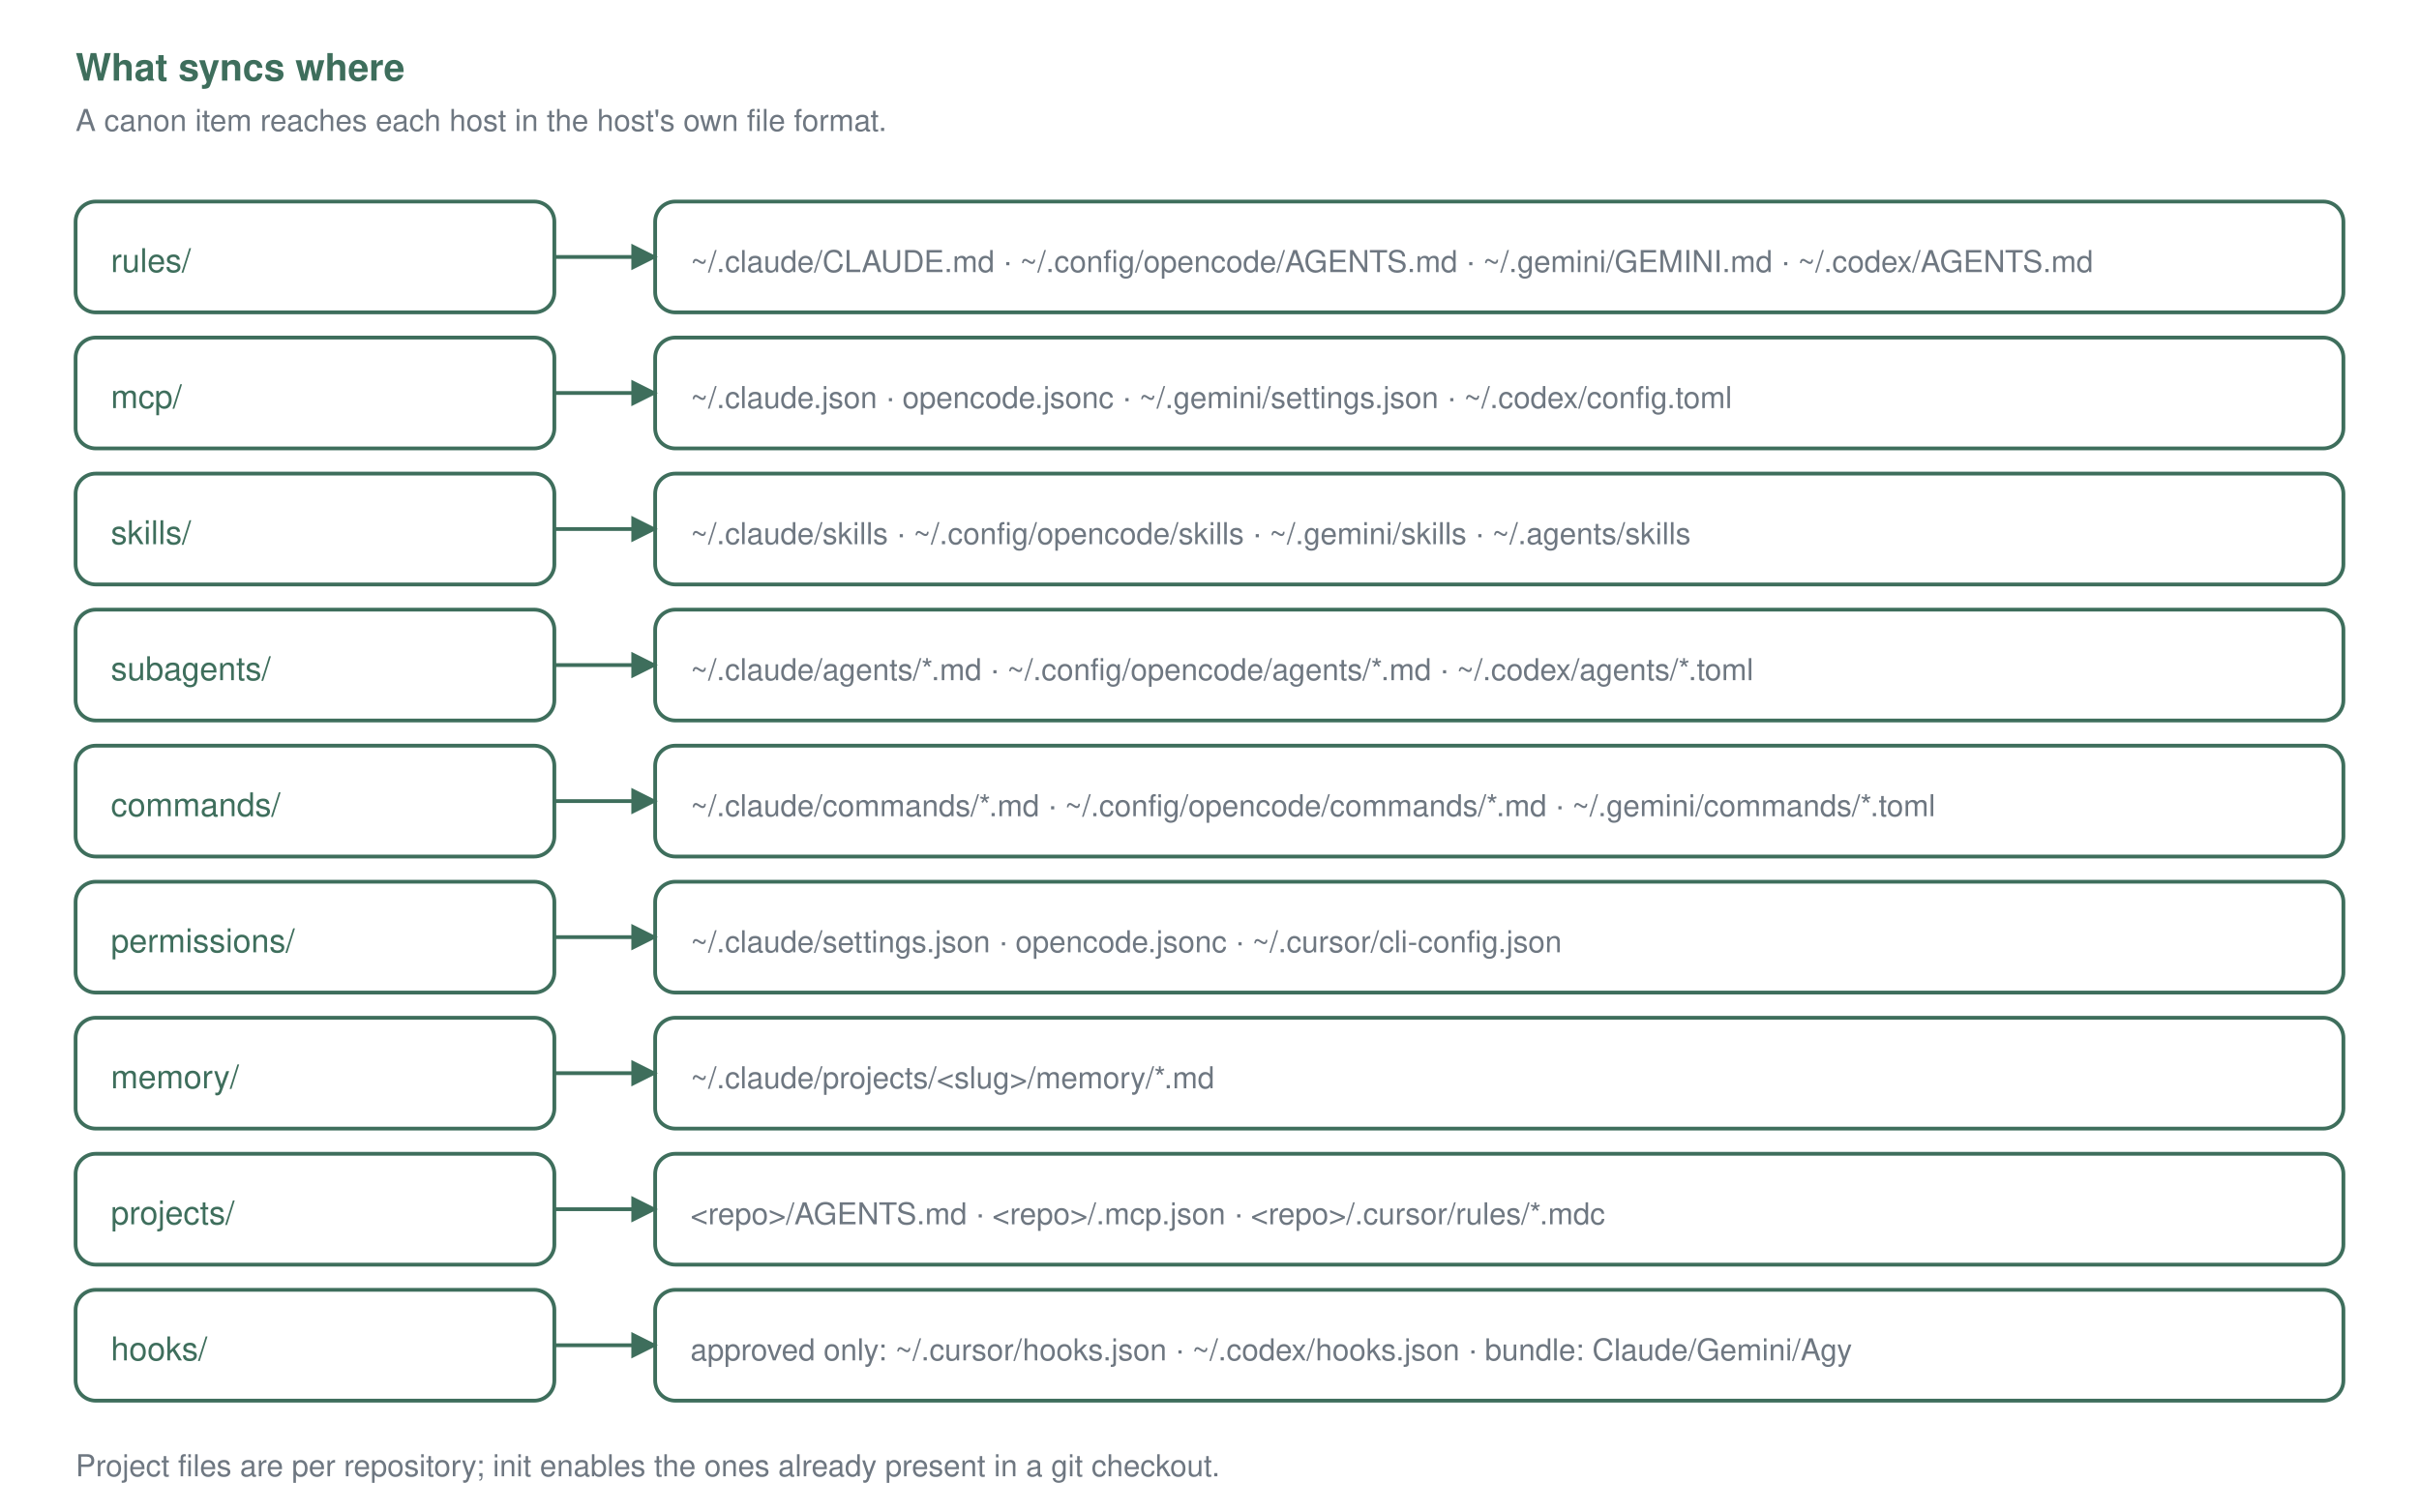
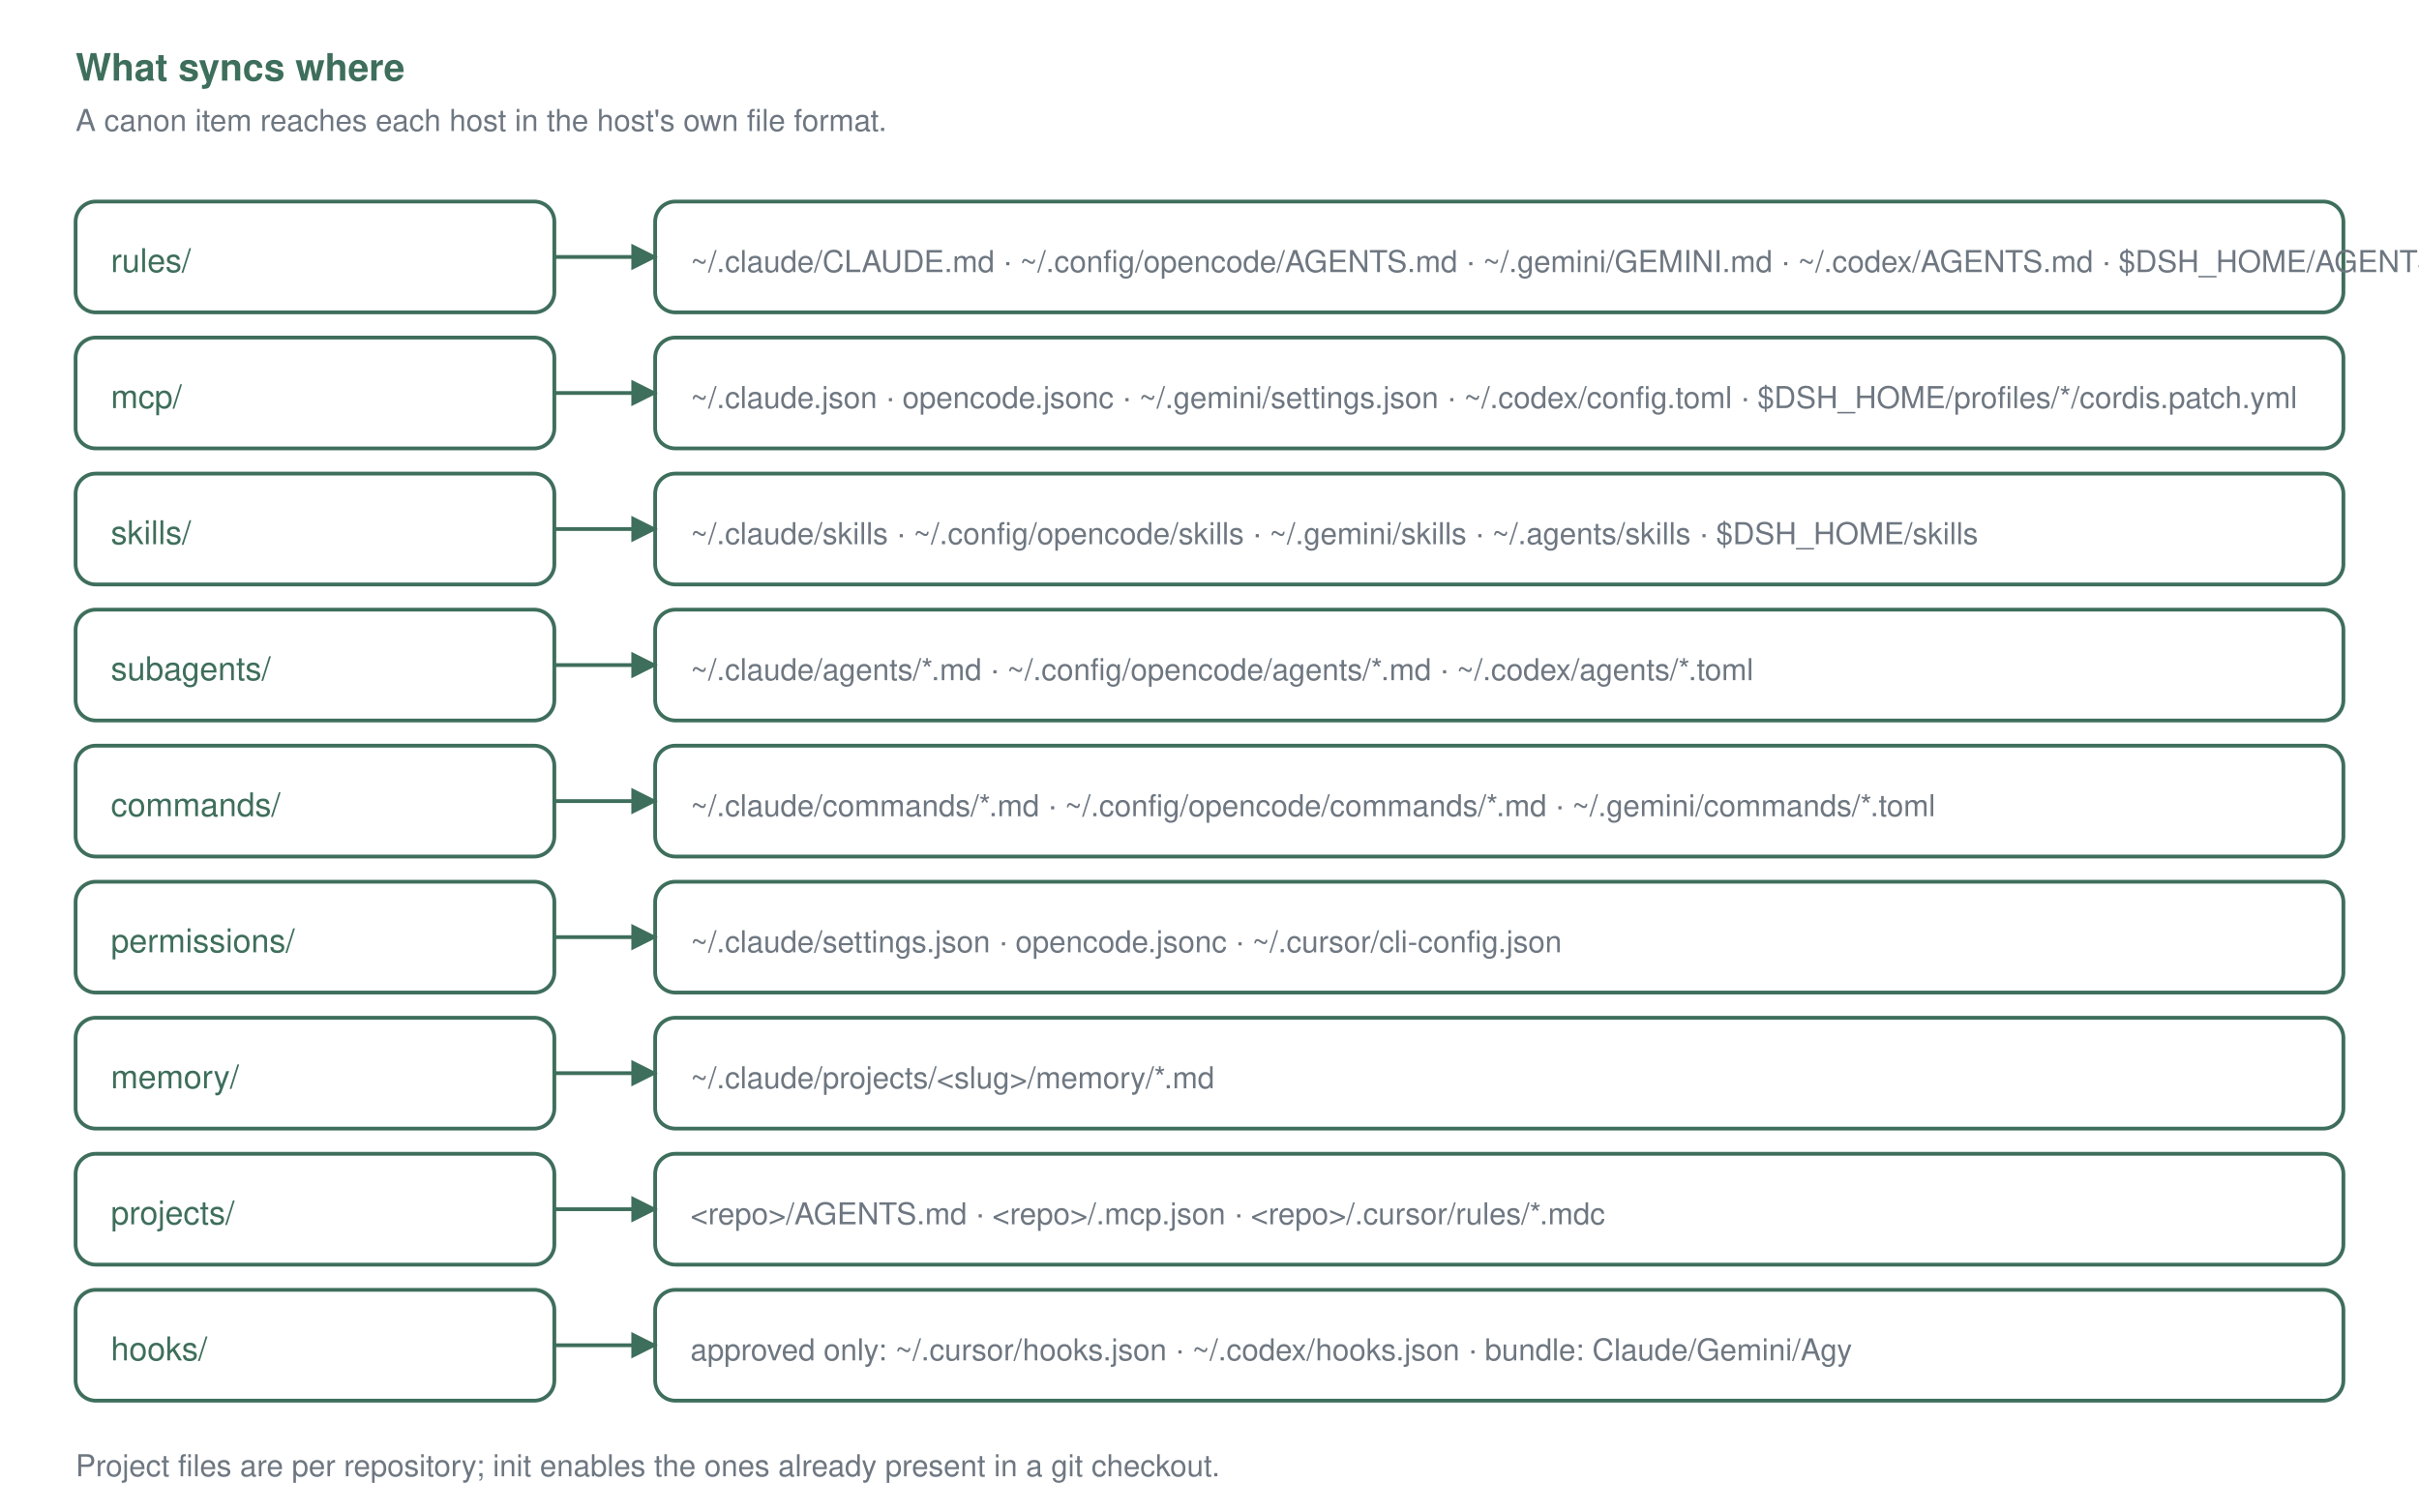
<svg xmlns="http://www.w3.org/2000/svg" viewBox="0 0 960 600" width="960" height="600" role="img">
  <defs>
    <marker id="arrow" viewBox="0 0 10 10" refX="9" refY="5" markerWidth="7" markerHeight="7" orient="auto-start-reverse">
      <path d="M 0 0 L 10 5 L 0 10 z" fill="#3E6E5C" />
    </marker>
  </defs>
  <text x="30" y="32" font-family="-apple-system, BlinkMacSystemFont, 'Segoe UI', Helvetica, Arial, sans-serif" font-size="15" font-weight="600" fill="#3E6E5C">What syncs where</text>
  <text x="30" y="52" font-family="-apple-system, BlinkMacSystemFont, 'Segoe UI', Helvetica, Arial, sans-serif" font-size="12" font-weight="400" fill="#6E7781" text-anchor="start">A canon item reaches each host in the host's own file format.</text>
  <rect x="30" y="80" width="190" height="44" rx="8" fill="none" stroke="#3E6E5C" stroke-width="1.5" />
  <text x="44" y="108" font-family="-apple-system, BlinkMacSystemFont, 'Segoe UI', Helvetica, Arial, sans-serif" font-size="13" font-weight="400" fill="#3E6E5C" text-anchor="start">rules/</text>
  <line x1="220" y1="102" x2="260" y2="102" stroke="#3E6E5C" stroke-width="1.5" marker-end="url(#arrow)" />
  <rect x="260" y="80" width="670" height="44" rx="8" fill="none" stroke="#3E6E5C" stroke-width="1.5" />
-   <text x="274" y="108" font-family="-apple-system, BlinkMacSystemFont, 'Segoe UI', Helvetica, Arial, sans-serif" font-size="12" font-weight="400" fill="#6E7781" text-anchor="start">~/.claude/CLAUDE.md · ~/.config/opencode/AGENTS.md · ~/.gemini/GEMINI.md · ~/.codex/AGENTS.md</text>
+   <text x="274" y="108" font-family="-apple-system, BlinkMacSystemFont, 'Segoe UI', Helvetica, Arial, sans-serif" font-size="12" font-weight="400" fill="#6E7781" text-anchor="start">~/.claude/CLAUDE.md · ~/.config/opencode/AGENTS.md · ~/.gemini/GEMINI.md · ~/.codex/AGENTS.md · $DSH_HOME/AGENTS.md</text>
  <rect x="30" y="134" width="190" height="44" rx="8" fill="none" stroke="#3E6E5C" stroke-width="1.5" />
  <text x="44" y="162" font-family="-apple-system, BlinkMacSystemFont, 'Segoe UI', Helvetica, Arial, sans-serif" font-size="13" font-weight="400" fill="#3E6E5C" text-anchor="start">mcp/</text>
  <line x1="220" y1="156" x2="260" y2="156" stroke="#3E6E5C" stroke-width="1.5" marker-end="url(#arrow)" />
  <rect x="260" y="134" width="670" height="44" rx="8" fill="none" stroke="#3E6E5C" stroke-width="1.5" />
-   <text x="274" y="162" font-family="-apple-system, BlinkMacSystemFont, 'Segoe UI', Helvetica, Arial, sans-serif" font-size="12" font-weight="400" fill="#6E7781" text-anchor="start">~/.claude.json · opencode.jsonc · ~/.gemini/settings.json · ~/.codex/config.toml</text>
+   <text x="274" y="162" font-family="-apple-system, BlinkMacSystemFont, 'Segoe UI', Helvetica, Arial, sans-serif" font-size="12" font-weight="400" fill="#6E7781" text-anchor="start">~/.claude.json · opencode.jsonc · ~/.gemini/settings.json · ~/.codex/config.toml · $DSH_HOME/profiles/*/cordis.patch.yml</text>
  <rect x="30" y="188" width="190" height="44" rx="8" fill="none" stroke="#3E6E5C" stroke-width="1.5" />
  <text x="44" y="216" font-family="-apple-system, BlinkMacSystemFont, 'Segoe UI', Helvetica, Arial, sans-serif" font-size="13" font-weight="400" fill="#3E6E5C" text-anchor="start">skills/</text>
  <line x1="220" y1="210" x2="260" y2="210" stroke="#3E6E5C" stroke-width="1.5" marker-end="url(#arrow)" />
  <rect x="260" y="188" width="670" height="44" rx="8" fill="none" stroke="#3E6E5C" stroke-width="1.5" />
-   <text x="274" y="216" font-family="-apple-system, BlinkMacSystemFont, 'Segoe UI', Helvetica, Arial, sans-serif" font-size="12" font-weight="400" fill="#6E7781" text-anchor="start">~/.claude/skills · ~/.config/opencode/skills · ~/.gemini/skills · ~/.agents/skills</text>
+   <text x="274" y="216" font-family="-apple-system, BlinkMacSystemFont, 'Segoe UI', Helvetica, Arial, sans-serif" font-size="12" font-weight="400" fill="#6E7781" text-anchor="start">~/.claude/skills · ~/.config/opencode/skills · ~/.gemini/skills · ~/.agents/skills · $DSH_HOME/skills</text>
  <rect x="30" y="242" width="190" height="44" rx="8" fill="none" stroke="#3E6E5C" stroke-width="1.5" />
  <text x="44" y="270" font-family="-apple-system, BlinkMacSystemFont, 'Segoe UI', Helvetica, Arial, sans-serif" font-size="13" font-weight="400" fill="#3E6E5C" text-anchor="start">subagents/</text>
  <line x1="220" y1="264" x2="260" y2="264" stroke="#3E6E5C" stroke-width="1.5" marker-end="url(#arrow)" />
  <rect x="260" y="242" width="670" height="44" rx="8" fill="none" stroke="#3E6E5C" stroke-width="1.5" />
  <text x="274" y="270" font-family="-apple-system, BlinkMacSystemFont, 'Segoe UI', Helvetica, Arial, sans-serif" font-size="12" font-weight="400" fill="#6E7781" text-anchor="start">~/.claude/agents/*.md · ~/.config/opencode/agents/*.md · ~/.codex/agents/*.toml</text>
  <rect x="30" y="296" width="190" height="44" rx="8" fill="none" stroke="#3E6E5C" stroke-width="1.5" />
  <text x="44" y="324" font-family="-apple-system, BlinkMacSystemFont, 'Segoe UI', Helvetica, Arial, sans-serif" font-size="13" font-weight="400" fill="#3E6E5C" text-anchor="start">commands/</text>
  <line x1="220" y1="318" x2="260" y2="318" stroke="#3E6E5C" stroke-width="1.5" marker-end="url(#arrow)" />
  <rect x="260" y="296" width="670" height="44" rx="8" fill="none" stroke="#3E6E5C" stroke-width="1.5" />
  <text x="274" y="324" font-family="-apple-system, BlinkMacSystemFont, 'Segoe UI', Helvetica, Arial, sans-serif" font-size="12" font-weight="400" fill="#6E7781" text-anchor="start">~/.claude/commands/*.md · ~/.config/opencode/commands/*.md · ~/.gemini/commands/*.toml</text>
  <rect x="30" y="350" width="190" height="44" rx="8" fill="none" stroke="#3E6E5C" stroke-width="1.5" />
  <text x="44" y="378" font-family="-apple-system, BlinkMacSystemFont, 'Segoe UI', Helvetica, Arial, sans-serif" font-size="13" font-weight="400" fill="#3E6E5C" text-anchor="start">permissions/</text>
  <line x1="220" y1="372" x2="260" y2="372" stroke="#3E6E5C" stroke-width="1.5" marker-end="url(#arrow)" />
  <rect x="260" y="350" width="670" height="44" rx="8" fill="none" stroke="#3E6E5C" stroke-width="1.5" />
  <text x="274" y="378" font-family="-apple-system, BlinkMacSystemFont, 'Segoe UI', Helvetica, Arial, sans-serif" font-size="12" font-weight="400" fill="#6E7781" text-anchor="start">~/.claude/settings.json · opencode.jsonc · ~/.cursor/cli-config.json</text>
  <rect x="30" y="404" width="190" height="44" rx="8" fill="none" stroke="#3E6E5C" stroke-width="1.5" />
  <text x="44" y="432" font-family="-apple-system, BlinkMacSystemFont, 'Segoe UI', Helvetica, Arial, sans-serif" font-size="13" font-weight="400" fill="#3E6E5C" text-anchor="start">memory/</text>
  <line x1="220" y1="426" x2="260" y2="426" stroke="#3E6E5C" stroke-width="1.5" marker-end="url(#arrow)" />
  <rect x="260" y="404" width="670" height="44" rx="8" fill="none" stroke="#3E6E5C" stroke-width="1.5" />
  <text x="274" y="432" font-family="-apple-system, BlinkMacSystemFont, 'Segoe UI', Helvetica, Arial, sans-serif" font-size="12" font-weight="400" fill="#6E7781" text-anchor="start">~/.claude/projects/&lt;slug&gt;/memory/*.md</text>
  <rect x="30" y="458" width="190" height="44" rx="8" fill="none" stroke="#3E6E5C" stroke-width="1.5" />
  <text x="44" y="486" font-family="-apple-system, BlinkMacSystemFont, 'Segoe UI', Helvetica, Arial, sans-serif" font-size="13" font-weight="400" fill="#3E6E5C" text-anchor="start">projects/</text>
  <line x1="220" y1="480" x2="260" y2="480" stroke="#3E6E5C" stroke-width="1.5" marker-end="url(#arrow)" />
  <rect x="260" y="458" width="670" height="44" rx="8" fill="none" stroke="#3E6E5C" stroke-width="1.5" />
  <text x="274" y="486" font-family="-apple-system, BlinkMacSystemFont, 'Segoe UI', Helvetica, Arial, sans-serif" font-size="12" font-weight="400" fill="#6E7781" text-anchor="start">&lt;repo&gt;/AGENTS.md · &lt;repo&gt;/.mcp.json · &lt;repo&gt;/.cursor/rules/*.mdc</text>
  <rect x="30" y="512" width="190" height="44" rx="8" fill="none" stroke="#3E6E5C" stroke-width="1.5" />
  <text x="44" y="540" font-family="-apple-system, BlinkMacSystemFont, 'Segoe UI', Helvetica, Arial, sans-serif" font-size="13" font-weight="400" fill="#3E6E5C" text-anchor="start">hooks/</text>
  <line x1="220" y1="534" x2="260" y2="534" stroke="#3E6E5C" stroke-width="1.5" marker-end="url(#arrow)" />
  <rect x="260" y="512" width="670" height="44" rx="8" fill="none" stroke="#3E6E5C" stroke-width="1.5" />
  <text x="274" y="540" font-family="-apple-system, BlinkMacSystemFont, 'Segoe UI', Helvetica, Arial, sans-serif" font-size="12" font-weight="400" fill="#6E7781" text-anchor="start">approved only: ~/.cursor/hooks.json · ~/.codex/hooks.json · bundle: Claude/Gemini/Agy</text>
  <text x="30" y="586" font-family="-apple-system, BlinkMacSystemFont, 'Segoe UI', Helvetica, Arial, sans-serif" font-size="12" font-weight="400" fill="#6E7781" text-anchor="start">Project files are per repository; init enables the ones already present in a git checkout.</text>
</svg>
